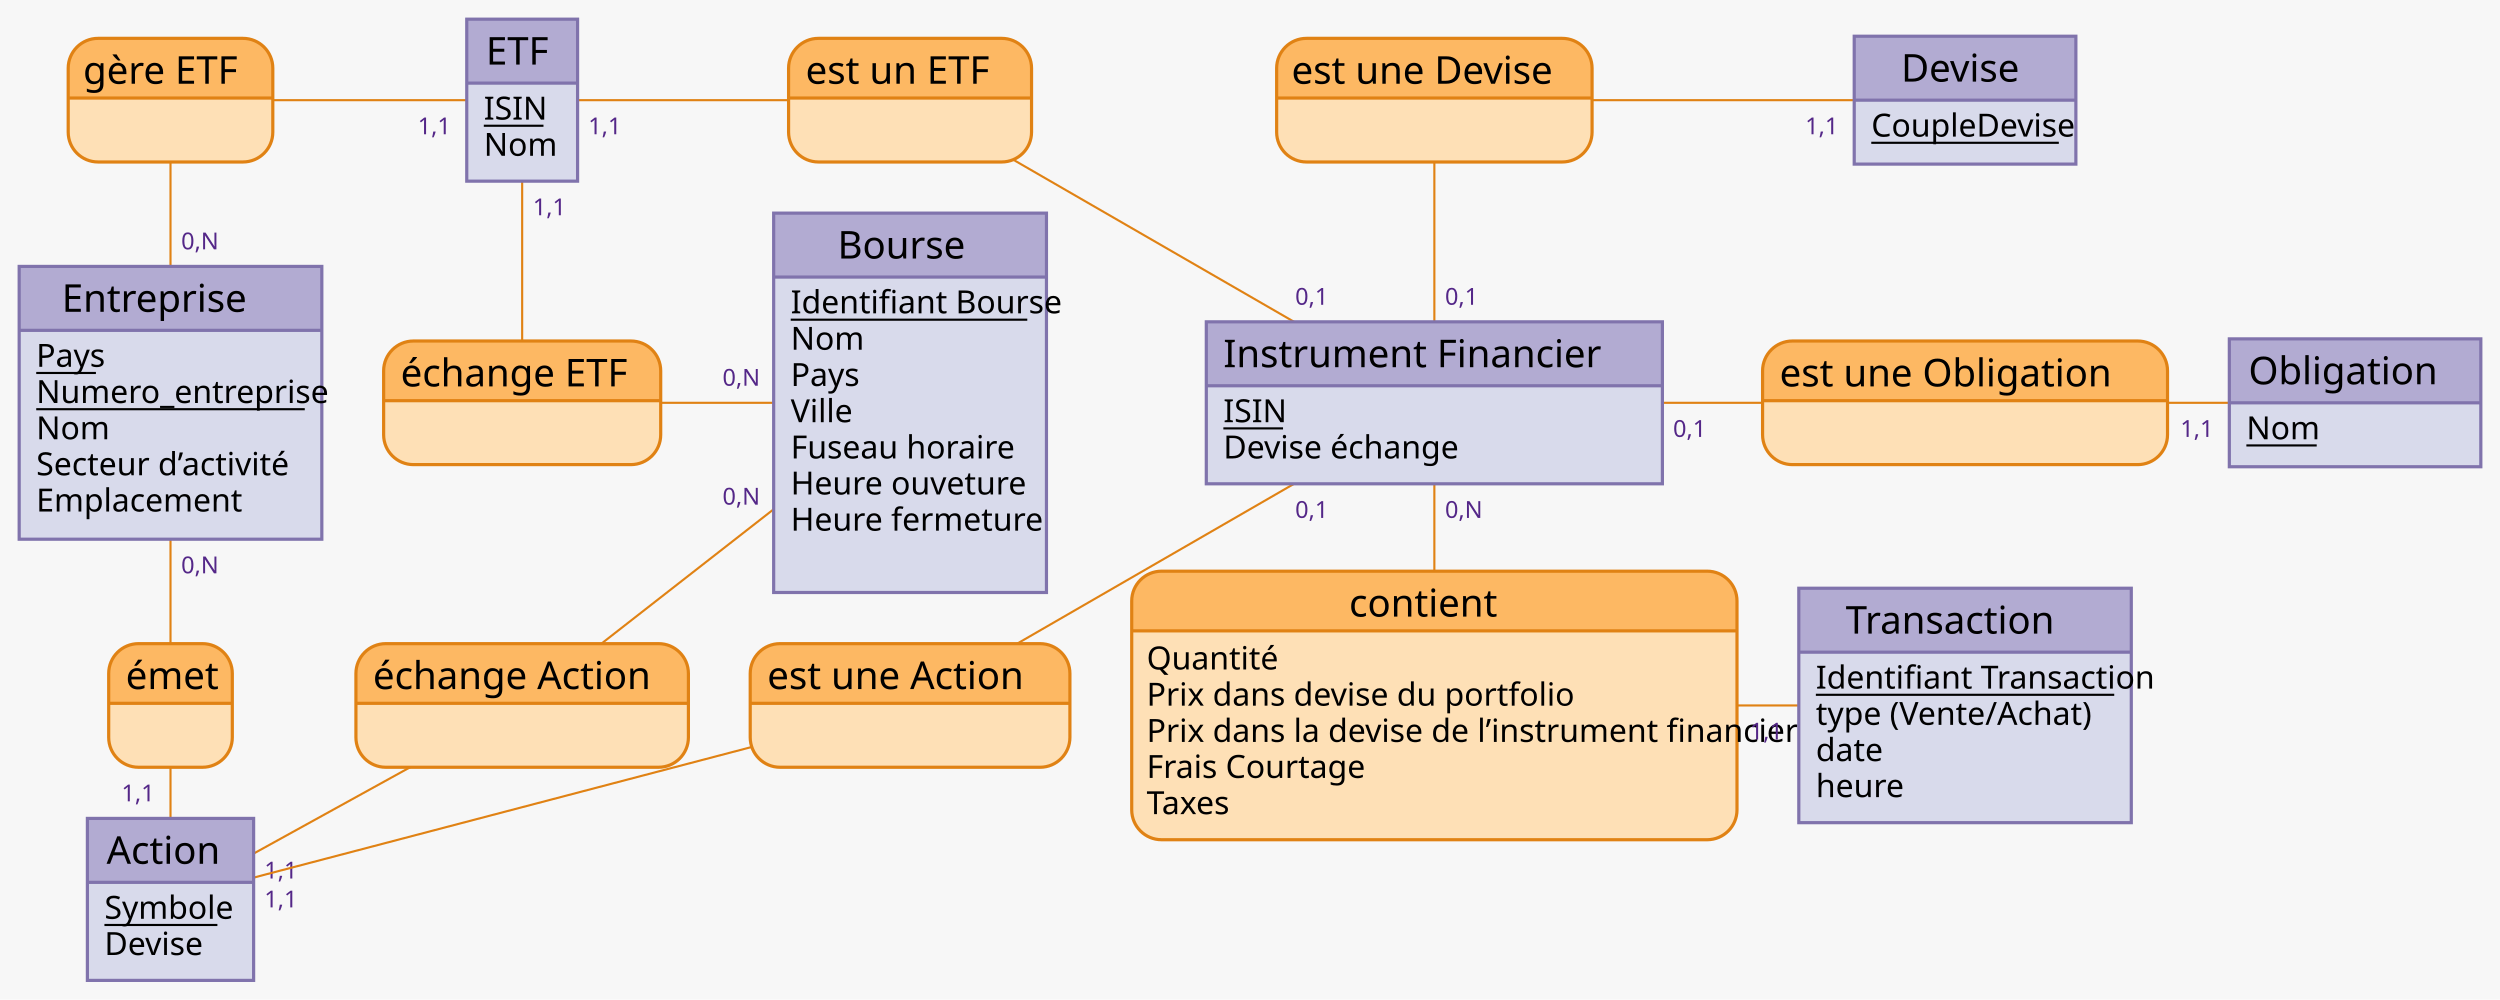
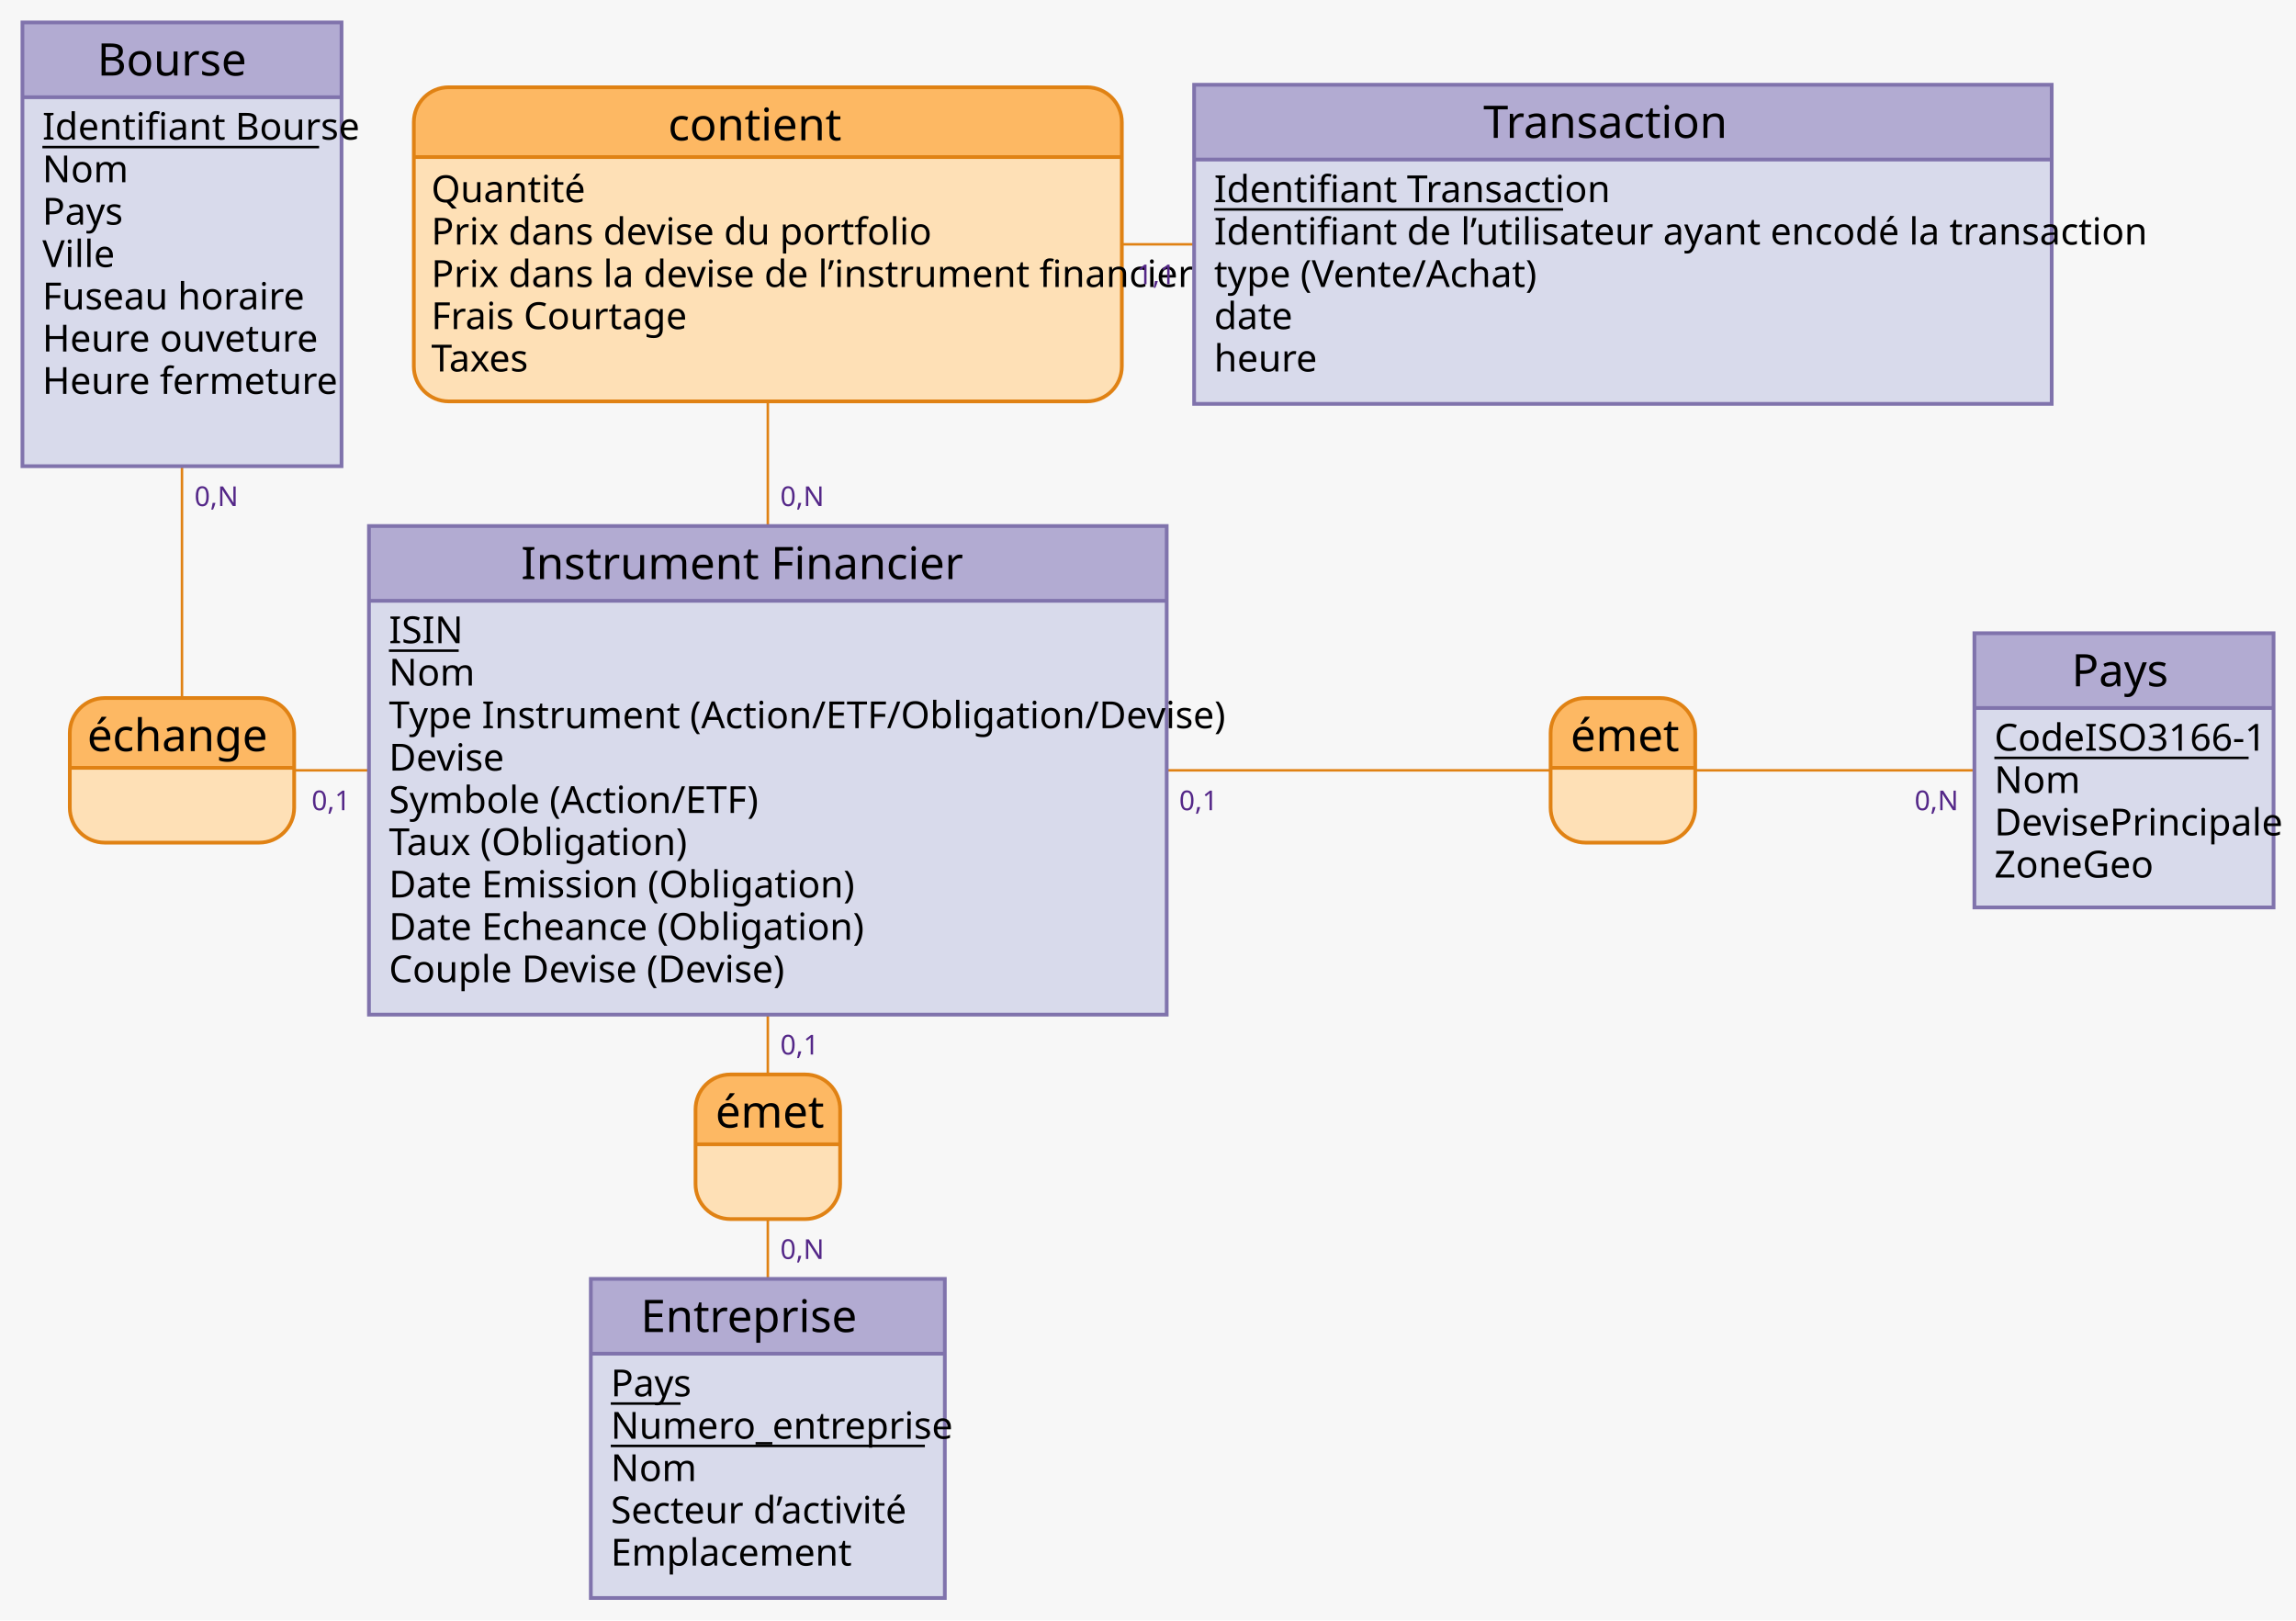
- <svg xmlns="http://www.w3.org/2000/svg" width="1173" height="469" viewBox="0 0 1173 469">
-   <rect x="0" y="0" width="1173" height="469" fill="#f7f7f7" stroke="none" stroke-width="0" />
+ <svg xmlns="http://www.w3.org/2000/svg" width="921" height="650" viewBox="0 0 921 650">
+   <rect x="0" y="0" width="921" height="650" fill="#f7f7f7" stroke="none" stroke-width="0" />
  <g>
-     <line x1="80" y1="189" x2="80" y2="47" stroke="#e08214" stroke-width="1" />
-     <line x1="245" y1="47" x2="80" y2="47" stroke="#e08214" stroke-width="1" />
+     <line x1="651" y1="98" x2="308" y2="98" stroke="#e08214" stroke-width="1" />
+     <line x1="308" y1="309" x2="308" y2="98" stroke="#e08214" stroke-width="1" />
    <g>
-       <path d="M114 18 a14 14 90 0 1 14 14 V46 h-96 V32 a14 14 90 0 1 14 -14" fill="#fdb863" stroke="#fdb863" stroke-width="0" />
-       <path d="M128 46 v16 a14 14 90 0 1 -14 14 H46 a14 14 90 0 1 -14 -14 V46 H96" fill="#fee0b6" stroke="#fee0b6" stroke-width="0" />
-       <rect x="32" y="18" width="96" height="58" fill="none" rx="14" stroke="#e08214" stroke-width="1.5" />
-       <line x1="32" y1="46" x2="128" y2="46" stroke="#e08214" stroke-width="1.5" />
-       <text x="39" y="39.3" fill="#000000" font-family="Copperplate" font-size="18">gère ETF</text>
+       <path d="M436 35 a14 14 90 0 1 14 14 V63 h-284 V49 a14 14 90 0 1 14 -14" fill="#fdb863" stroke="#fdb863" stroke-width="0" />
+       <path d="M450 63 v84 a14 14 90 0 1 -14 14 H180 a14 14 90 0 1 -14 -14 V63 H284" fill="#fee0b6" stroke="#fee0b6" stroke-width="0" />
+       <rect x="166" y="35" width="284" height="126" fill="none" rx="14" stroke="#e08214" stroke-width="1.5" />
+       <line x1="166" y1="63" x2="450" y2="63" stroke="#e08214" stroke-width="1.5" />
+       <text x="268" y="56.3" fill="#000000" font-family="Copperplate" font-size="18">contient</text>
+       <text x="173" y="81.1" fill="#000000" font-family="Gill Sans" font-size="15">Quantité</text>
+       <text x="173" y="98.1" fill="#000000" font-family="Gill Sans" font-size="15">Prix dans devise du portfolio</text>
+       <text x="173" y="115.1" fill="#000000" font-family="Gill Sans" font-size="15">Prix dans la devise de l’instrument financier</text>
+       <text x="173" y="132" fill="#000000" font-family="Gill Sans" font-size="15">Frais Courtage</text>
+       <text x="173" y="149" fill="#000000" font-family="Gill Sans" font-size="15">Taxes</text>
    </g>
-     <text x="85" y="117" fill="#542788" font-family="Futura" font-size="11">0,N</text>
-     <text x="196" y="63" fill="#542788" font-family="Futura" font-size="11">1,1</text>
+     <text x="456" y="114" fill="#542788" font-family="Futura" font-size="11">1,1</text>
+     <text x="313" y="203" fill="#542788" font-family="Futura" font-size="11">0,N</text>
  </g>
  <g>
-     <line x1="673" y1="189" x2="427" y2="47" stroke="#e08214" stroke-width="1" />
-     <line x1="245" y1="47" x2="427" y2="47" stroke="#e08214" stroke-width="1" />
+     <line x1="308" y1="309" x2="73" y2="309" stroke="#e08214" stroke-width="1" />
+     <line x1="73" y1="98" x2="73" y2="309" stroke="#e08214" stroke-width="1" />
    <g>
-       <path d="M470 18 a14 14 90 0 1 14 14 V46 h-114 V32 a14 14 90 0 1 14 -14" fill="#fdb863" stroke="#fdb863" stroke-width="0" />
-       <path d="M484 46 v16 a14 14 90 0 1 -14 14 H384 a14 14 90 0 1 -14 -14 V46 H114" fill="#fee0b6" stroke="#fee0b6" stroke-width="0" />
-       <rect x="370" y="18" width="114" height="58" fill="none" rx="14" stroke="#e08214" stroke-width="1.5" />
-       <line x1="370" y1="46" x2="484" y2="46" stroke="#e08214" stroke-width="1.5" />
-       <text x="378" y="39.3" fill="#000000" font-family="Copperplate" font-size="18">est un ETF</text>
+       <path d="M104 280 a14 14 90 0 1 14 14 V308 h-90 V294 a14 14 90 0 1 14 -14" fill="#fdb863" stroke="#fdb863" stroke-width="0" />
+       <path d="M118 308 v16 a14 14 90 0 1 -14 14 H42 a14 14 90 0 1 -14 -14 V308 H90" fill="#fee0b6" stroke="#fee0b6" stroke-width="0" />
+       <rect x="28" y="280" width="90" height="58" fill="none" rx="14" stroke="#e08214" stroke-width="1.5" />
+       <line x1="28" y1="308" x2="118" y2="308" stroke="#e08214" stroke-width="1.5" />
+       <text x="35" y="301.3" fill="#000000" font-family="Copperplate" font-size="18">échange</text>
    </g>
-     <text x="607.69" y="143" fill="#542788" font-family="Futura" font-size="11">0,1</text>
-     <text x="276" y="63" fill="#542788" font-family="Futura" font-size="11">1,1</text>
+     <text x="125" y="325" fill="#542788" font-family="Futura" font-size="11">0,1</text>
+     <text x="78" y="203" fill="#542788" font-family="Futura" font-size="11">0,N</text>
  </g>
  <g>
-     <line x1="673" y1="189" x2="673" y2="47" stroke="#e08214" stroke-width="1" />
-     <line x1="922" y1="47" x2="673" y2="47" stroke="#e08214" stroke-width="1" />
+     <line x1="852" y1="309" x2="651" y2="309" stroke="#e08214" stroke-width="1" />
+     <line x1="308" y1="309" x2="651" y2="309" stroke="#e08214" stroke-width="1" />
    <g>
-       <path d="M733 18 a14 14 90 0 1 14 14 V46 h-148 V32 a14 14 90 0 1 14 -14" fill="#fdb863" stroke="#fdb863" stroke-width="0" />
-       <path d="M747 46 v16 a14 14 90 0 1 -14 14 H613 a14 14 90 0 1 -14 -14 V46 H148" fill="#fee0b6" stroke="#fee0b6" stroke-width="0" />
-       <rect x="599" y="18" width="148" height="58" fill="none" rx="14" stroke="#e08214" stroke-width="1.5" />
-       <line x1="599" y1="46" x2="747" y2="46" stroke="#e08214" stroke-width="1.5" />
-       <text x="606" y="39.3" fill="#000000" font-family="Copperplate" font-size="18">est une Devise</text>
+       <path d="M666 280 a14 14 90 0 1 14 14 V308 h-58 V294 a14 14 90 0 1 14 -14" fill="#fdb863" stroke="#fdb863" stroke-width="0" />
+       <path d="M680 308 v16 a14 14 90 0 1 -14 14 H636 a14 14 90 0 1 -14 -14 V308 H58" fill="#fee0b6" stroke="#fee0b6" stroke-width="0" />
+       <rect x="622" y="280" width="58" height="58" fill="none" rx="14" stroke="#e08214" stroke-width="1.5" />
+       <line x1="622" y1="308" x2="680" y2="308" stroke="#e08214" stroke-width="1.5" />
+       <text x="630" y="301.3" fill="#000000" font-family="Copperplate" font-size="18">émet</text>
    </g>
-     <text x="678" y="143" fill="#542788" font-family="Futura" font-size="11">0,1</text>
-     <text x="847" y="63" fill="#542788" font-family="Futura" font-size="11">1,1</text>
+     <text x="768" y="325" fill="#542788" font-family="Futura" font-size="11">0,N</text>
+     <text x="473" y="325" fill="#542788" font-family="Futura" font-size="11">0,1</text>
  </g>
  <g>
-     <line x1="427" y1="189" x2="245" y2="189" stroke="#e08214" stroke-width="1" />
-     <line x1="245" y1="47" x2="245" y2="189" stroke="#e08214" stroke-width="1" />
+     <line x1="308" y1="309" x2="308" y2="460" stroke="#e08214" stroke-width="1" />
+     <line x1="308" y1="577" x2="308" y2="460" stroke="#e08214" stroke-width="1" />
    <g>
-       <path d="M296 160 a14 14 90 0 1 14 14 V188 h-130 V174 a14 14 90 0 1 14 -14" fill="#fdb863" stroke="#fdb863" stroke-width="0" />
-       <path d="M310 188 v16 a14 14 90 0 1 -14 14 H194 a14 14 90 0 1 -14 -14 V188 H130" fill="#fee0b6" stroke="#fee0b6" stroke-width="0" />
-       <rect x="180" y="160" width="130" height="58" fill="none" rx="14" stroke="#e08214" stroke-width="1.5" />
-       <line x1="180" y1="188" x2="310" y2="188" stroke="#e08214" stroke-width="1.5" />
-       <text x="188" y="181.3" fill="#000000" font-family="Copperplate" font-size="18">échange ETF</text>
+       <path d="M323 431 a14 14 90 0 1 14 14 V459 h-58 V445 a14 14 90 0 1 14 -14" fill="#fdb863" stroke="#fdb863" stroke-width="0" />
+       <path d="M337 459 v16 a14 14 90 0 1 -14 14 H293 a14 14 90 0 1 -14 -14 V459 H58" fill="#fee0b6" stroke="#fee0b6" stroke-width="0" />
+       <rect x="279" y="431" width="58" height="58" fill="none" rx="14" stroke="#e08214" stroke-width="1.5" />
+       <line x1="279" y1="459" x2="337" y2="459" stroke="#e08214" stroke-width="1.5" />
+       <text x="287" y="452.3" fill="#000000" font-family="Copperplate" font-size="18">émet</text>
    </g>
-     <text x="339" y="181" fill="#542788" font-family="Futura" font-size="11">0,N</text>
-     <text x="250" y="101" fill="#542788" font-family="Futura" font-size="11">1,1</text>
-   </g>
-   <g>
-     <line x1="673" y1="189" x2="922" y2="189" stroke="#e08214" stroke-width="1" />
-     <line x1="1105" y1="189" x2="922" y2="189" stroke="#e08214" stroke-width="1" />
-     <g>
-       <path d="M1003 160 a14 14 90 0 1 14 14 V188 h-190 V174 a14 14 90 0 1 14 -14" fill="#fdb863" stroke="#fdb863" stroke-width="0" />
-       <path d="M1017 188 v16 a14 14 90 0 1 -14 14 H841 a14 14 90 0 1 -14 -14 V188 H190" fill="#fee0b6" stroke="#fee0b6" stroke-width="0" />
-       <rect x="827" y="160" width="190" height="58" fill="none" rx="14" stroke="#e08214" stroke-width="1.5" />
-       <line x1="827" y1="188" x2="1017" y2="188" stroke="#e08214" stroke-width="1.5" />
-       <text x="835" y="181.3" fill="#000000" font-family="Copperplate" font-size="18">est une Obligation</text>
-     </g>
-     <text x="785" y="205" fill="#542788" font-family="Futura" font-size="11">0,1</text>
-     <text x="1023" y="205" fill="#542788" font-family="Futura" font-size="11">1,1</text>
-   </g>
-   <g>
-     <line x1="80" y1="422" x2="80" y2="331" stroke="#e08214" stroke-width="1" />
-     <line x1="80" y1="189" x2="80" y2="331" stroke="#e08214" stroke-width="1" />
-     <g>
-       <path d="M95 302 a14 14 90 0 1 14 14 V330 h-58 V316 a14 14 90 0 1 14 -14" fill="#fdb863" stroke="#fdb863" stroke-width="0" />
-       <path d="M109 330 v16 a14 14 90 0 1 -14 14 H65 a14 14 90 0 1 -14 -14 V330 H58" fill="#fee0b6" stroke="#fee0b6" stroke-width="0" />
-       <rect x="51" y="302" width="58" height="58" fill="none" rx="14" stroke="#e08214" stroke-width="1.5" />
-       <line x1="51" y1="330" x2="109" y2="330" stroke="#e08214" stroke-width="1.5" />
-       <text x="59" y="323.3" fill="#000000" font-family="Copperplate" font-size="18">émet</text>
-     </g>
-     <text x="57" y="376" fill="#542788" font-family="Futura" font-size="11">1,1</text>
-     <text x="85" y="269" fill="#542788" font-family="Futura" font-size="11">0,N</text>
-   </g>
-   <g>
-     <line x1="427" y1="189" x2="245" y2="331" stroke="#e08214" stroke-width="1" />
-     <line x1="80" y1="422" x2="245" y2="331" stroke="#e08214" stroke-width="1" />
-     <g>
-       <path d="M309 302 a14 14 90 0 1 14 14 V330 h-156 V316 a14 14 90 0 1 14 -14" fill="#fdb863" stroke="#fdb863" stroke-width="0" />
-       <path d="M323 330 v16 a14 14 90 0 1 -14 14 H181 a14 14 90 0 1 -14 -14 V330 H156" fill="#fee0b6" stroke="#fee0b6" stroke-width="0" />
-       <rect x="167" y="302" width="156" height="58" fill="none" rx="14" stroke="#e08214" stroke-width="1.5" />
-       <line x1="167" y1="330" x2="323" y2="330" stroke="#e08214" stroke-width="1.5" />
-       <text x="175" y="323.3" fill="#000000" font-family="Copperplate" font-size="18">échange Action</text>
-     </g>
-     <text x="339" y="236.78" fill="#542788" font-family="Futura" font-size="11">0,N</text>
-     <text x="124" y="412.2" fill="#542788" font-family="Futura" font-size="11">1,1</text>
-   </g>
-   <g>
-     <line x1="673" y1="189" x2="427" y2="331" stroke="#e08214" stroke-width="1" />
-     <line x1="80" y1="422" x2="427" y2="331" stroke="#e08214" stroke-width="1" />
-     <g>
-       <path d="M488 302 a14 14 90 0 1 14 14 V330 h-150 V316 a14 14 90 0 1 14 -14" fill="#fdb863" stroke="#fdb863" stroke-width="0" />
-       <path d="M502 330 v16 a14 14 90 0 1 -14 14 H366 a14 14 90 0 1 -14 -14 V330 H150" fill="#fee0b6" stroke="#fee0b6" stroke-width="0" />
-       <rect x="352" y="302" width="150" height="58" fill="none" rx="14" stroke="#e08214" stroke-width="1.5" />
-       <line x1="352" y1="330" x2="502" y2="330" stroke="#e08214" stroke-width="1.5" />
-       <text x="360" y="323.3" fill="#000000" font-family="Copperplate" font-size="18">est une Action</text>
-     </g>
-     <text x="607.69" y="243" fill="#542788" font-family="Futura" font-size="11">0,1</text>
-     <text x="124" y="425.75" fill="#542788" font-family="Futura" font-size="11">1,1</text>
-   </g>
-   <g>
-     <line x1="922" y1="331" x2="673" y2="331" stroke="#e08214" stroke-width="1" />
-     <line x1="673" y1="189" x2="673" y2="331" stroke="#e08214" stroke-width="1" />
-     <g>
-       <path d="M801 268 a14 14 90 0 1 14 14 V296 h-284 V282 a14 14 90 0 1 14 -14" fill="#fdb863" stroke="#fdb863" stroke-width="0" />
-       <path d="M815 296 v84 a14 14 90 0 1 -14 14 H545 a14 14 90 0 1 -14 -14 V296 H284" fill="#fee0b6" stroke="#fee0b6" stroke-width="0" />
-       <rect x="531" y="268" width="284" height="126" fill="none" rx="14" stroke="#e08214" stroke-width="1.5" />
-       <line x1="531" y1="296" x2="815" y2="296" stroke="#e08214" stroke-width="1.5" />
-       <text x="633" y="289.3" fill="#000000" font-family="Copperplate" font-size="18">contient</text>
-       <text x="538" y="314.1" fill="#000000" font-family="Gill Sans" font-size="15">Quantité</text>
-       <text x="538" y="331.1" fill="#000000" font-family="Gill Sans" font-size="15">Prix dans devise du portfolio</text>
-       <text x="538" y="348.1" fill="#000000" font-family="Gill Sans" font-size="15">Prix dans la devise de l’instrument financier</text>
-       <text x="538" y="365" fill="#000000" font-family="Gill Sans" font-size="15">Frais Courtage</text>
-       <text x="538" y="382" fill="#000000" font-family="Gill Sans" font-size="15">Taxes</text>
-     </g>
-     <text x="821" y="347" fill="#542788" font-family="Futura" font-size="11">1,1</text>
-     <text x="678" y="243" fill="#542788" font-family="Futura" font-size="11">0,N</text>
+     <text x="313" y="423" fill="#542788" font-family="Futura" font-size="11">0,1</text>
+     <text x="313" y="505" fill="#542788" font-family="Futura" font-size="11">0,N</text>
  </g>
  <g>
    <g>
-       <rect x="219" y="9" width="52" height="30" fill="#b2abd2" stroke="none" stroke-width="0" opacity="1" />
-       <rect x="219" y="39" width="52" height="46" fill="#d8daeb" stroke="none" stroke-width="0" opacity="1" />
-       <rect x="219" y="9" width="52" height="76" fill="none" stroke="#8073ac" stroke-width="1.5" opacity="1" />
-       <line x1="219" y1="39" x2="271" y2="39" stroke="#8073ac" stroke-width="1.5" />
+       <rect x="9" y="9" width="128" height="30" fill="#b2abd2" stroke="none" stroke-width="0" opacity="1" />
+       <rect x="9" y="39" width="128" height="148" fill="#d8daeb" stroke="none" stroke-width="0" opacity="1" />
+       <rect x="9" y="9" width="128" height="178" fill="none" stroke="#8073ac" stroke-width="1.5" opacity="1" />
+       <line x1="9" y1="39" x2="137" y2="39" stroke="#8073ac" stroke-width="1.5" />
    </g>
-     <text x="228" y="30.3" fill="#000000" font-family="Copperplate" font-size="18">ETF</text>
-     <text x="227" y="56.1" fill="#000000" font-family="Gill Sans" font-size="15">ISIN</text>
-     <line x1="227" y1="59" x2="255" y2="59" stroke="#000000" stroke-width="1" />
-     <text x="227" y="73.1" fill="#000000" font-family="Gill Sans" font-size="15">Nom</text>
+     <text x="39" y="30.3" fill="#000000" font-family="Copperplate" font-size="18">Bourse</text>
+     <text x="17" y="56" fill="#000000" font-family="Gill Sans" font-size="15">Identifiant Bourse</text>
+     <line x1="17" y1="59" x2="128" y2="59" stroke="#000000" stroke-width="1" />
+     <text x="17" y="73.1" fill="#000000" font-family="Gill Sans" font-size="15">Nom</text>
+     <text x="17" y="90.1" fill="#000000" font-family="Gill Sans" font-size="15">Pays</text>
+     <text x="17" y="107.1" fill="#000000" font-family="Gill Sans" font-size="15">Ville</text>
+     <text x="17" y="124.1" fill="#000000" font-family="Gill Sans" font-size="15">Fuseau horaire</text>
+     <text x="17" y="141" fill="#000000" font-family="Gill Sans" font-size="15">Heure ouveture</text>
+     <text x="17" y="158" fill="#000000" font-family="Gill Sans" font-size="15">Heure fermeture</text>
  </g>
  <g>
    <g>
-       <rect x="870" y="17" width="104" height="30" fill="#b2abd2" stroke="none" stroke-width="0" opacity="1" />
-       <rect x="870" y="47" width="104" height="30" fill="#d8daeb" stroke="none" stroke-width="0" opacity="1" />
-       <rect x="870" y="17" width="104" height="60" fill="none" stroke="#8073ac" stroke-width="1.5" opacity="1" />
-       <line x1="870" y1="47" x2="974" y2="47" stroke="#8073ac" stroke-width="1.5" />
+       <rect x="479" y="34" width="344" height="30" fill="#b2abd2" stroke="none" stroke-width="0" opacity="1" />
+       <rect x="479" y="64" width="344" height="98" fill="#d8daeb" stroke="none" stroke-width="0" opacity="1" />
+       <rect x="479" y="34" width="344" height="128" fill="none" stroke="#8073ac" stroke-width="1.5" opacity="1" />
+       <line x1="479" y1="64" x2="823" y2="64" stroke="#8073ac" stroke-width="1.5" />
    </g>
-     <text x="892" y="38.3" fill="#000000" font-family="Copperplate" font-size="18">Devise</text>
-     <text x="878" y="64.1" fill="#000000" font-family="Gill Sans" font-size="15">CoupleDevise</text>
-     <line x1="878" y1="67" x2="966" y2="67" stroke="#000000" stroke-width="1" />
+     <text x="595" y="55.3" fill="#000000" font-family="Copperplate" font-size="18">Transaction</text>
+     <text x="487" y="81.1" fill="#000000" font-family="Gill Sans" font-size="15">Identifiant Transaction</text>
+     <line x1="487" y1="84" x2="627" y2="84" stroke="#000000" stroke-width="1" />
+     <text x="487" y="98.1" fill="#000000" font-family="Gill Sans" font-size="15">Identifiant de l’utilisateur ayant encodé la transaction</text>
+     <text x="487" y="115.1" fill="#000000" font-family="Gill Sans" font-size="15">type (Vente/Achat)</text>
+     <text x="487" y="132" fill="#000000" font-family="Gill Sans" font-size="15">date</text>
+     <text x="487" y="149" fill="#000000" font-family="Gill Sans" font-size="15">heure</text>
  </g>
  <g>
    <g>
-       <rect x="9" y="125" width="142" height="30" fill="#b2abd2" stroke="none" stroke-width="0" opacity="1" />
-       <rect x="9" y="155" width="142" height="98" fill="#d8daeb" stroke="none" stroke-width="0" opacity="1" />
-       <rect x="9" y="125" width="142" height="128" fill="none" stroke="#8073ac" stroke-width="1.5" opacity="1" />
-       <line x1="9" y1="155" x2="151" y2="155" stroke="#8073ac" stroke-width="1.5" />
+       <rect x="148" y="211" width="320" height="30" fill="#b2abd2" stroke="none" stroke-width="0" opacity="1" />
+       <rect x="148" y="241" width="320" height="166" fill="#d8daeb" stroke="none" stroke-width="0" opacity="1" />
+       <rect x="148" y="211" width="320" height="196" fill="none" stroke="#8073ac" stroke-width="1.5" opacity="1" />
+       <line x1="148" y1="241" x2="468" y2="241" stroke="#8073ac" stroke-width="1.5" />
    </g>
-     <text x="29" y="146.3" fill="#000000" font-family="Copperplate" font-size="18">Entreprise</text>
-     <text x="17" y="172.1" fill="#000000" font-family="Gill Sans" font-size="15">Pays</text>
-     <line x1="17" y1="175" x2="45" y2="175" stroke="#000000" stroke-width="1" />
-     <text x="17" y="189.1" fill="#000000" font-family="Gill Sans" font-size="15">Numero_entreprise</text>
-     <line x1="17" y1="192" x2="143" y2="192" stroke="#000000" stroke-width="1" />
-     <text x="17" y="206.1" fill="#000000" font-family="Gill Sans" font-size="15">Nom</text>
-     <text x="17" y="223" fill="#000000" font-family="Gill Sans" font-size="15">Secteur d’activité</text>
-     <text x="17" y="240" fill="#000000" font-family="Gill Sans" font-size="15">Emplacement</text>
+     <text x="209" y="232.3" fill="#000000" font-family="Copperplate" font-size="18">Instrument Financier</text>
+     <text x="156" y="258" fill="#000000" font-family="Gill Sans" font-size="15">ISIN</text>
+     <line x1="156" y1="261" x2="184" y2="261" stroke="#000000" stroke-width="1" />
+     <text x="156" y="275" fill="#000000" font-family="Gill Sans" font-size="15">Nom</text>
+     <text x="156" y="292.1" fill="#000000" font-family="Gill Sans" font-size="15">Type Instrument (Action/ETF/Obligation/Devise)</text>
+     <text x="156" y="309.1" fill="#000000" font-family="Gill Sans" font-size="15">Devise</text>
+     <text x="156" y="326.1" fill="#000000" font-family="Gill Sans" font-size="15">Symbole (Action/ETF)</text>
+     <text x="156" y="343" fill="#000000" font-family="Gill Sans" font-size="15">Taux (Obligation)</text>
+     <text x="156" y="360" fill="#000000" font-family="Gill Sans" font-size="15">Date Emission (Obligation)</text>
+     <text x="156" y="377" fill="#000000" font-family="Gill Sans" font-size="15">Date Echeance (Obligation)</text>
+     <text x="156" y="394" fill="#000000" font-family="Gill Sans" font-size="15">Couple Devise (Devise)</text>
  </g>
  <g>
    <g>
-       <rect x="363" y="100" width="128" height="30" fill="#b2abd2" stroke="none" stroke-width="0" opacity="1" />
-       <rect x="363" y="130" width="128" height="148" fill="#d8daeb" stroke="none" stroke-width="0" opacity="1" />
-       <rect x="363" y="100" width="128" height="178" fill="none" stroke="#8073ac" stroke-width="1.5" opacity="1" />
-       <line x1="363" y1="130" x2="491" y2="130" stroke="#8073ac" stroke-width="1.5" />
+       <rect x="792" y="254" width="120" height="30" fill="#b2abd2" stroke="none" stroke-width="0" opacity="1" />
+       <rect x="792" y="284" width="120" height="80" fill="#d8daeb" stroke="none" stroke-width="0" opacity="1" />
+       <rect x="792" y="254" width="120" height="110" fill="none" stroke="#8073ac" stroke-width="1.5" opacity="1" />
+       <line x1="792" y1="284" x2="912" y2="284" stroke="#8073ac" stroke-width="1.5" />
    </g>
-     <text x="393" y="121.3" fill="#000000" font-family="Copperplate" font-size="18">Bourse</text>
-     <text x="371" y="147" fill="#000000" font-family="Gill Sans" font-size="15">Identifiant Bourse</text>
-     <line x1="371" y1="150" x2="482" y2="150" stroke="#000000" stroke-width="1" />
-     <text x="371" y="164.1" fill="#000000" font-family="Gill Sans" font-size="15">Nom</text>
-     <text x="371" y="181.1" fill="#000000" font-family="Gill Sans" font-size="15">Pays</text>
-     <text x="371" y="198.1" fill="#000000" font-family="Gill Sans" font-size="15">Ville</text>
-     <text x="371" y="215.1" fill="#000000" font-family="Gill Sans" font-size="15">Fuseau horaire</text>
-     <text x="371" y="232" fill="#000000" font-family="Gill Sans" font-size="15">Heure ouveture</text>
-     <text x="371" y="249" fill="#000000" font-family="Gill Sans" font-size="15">Heure fermeture</text>
+     <text x="831" y="275.3" fill="#000000" font-family="Copperplate" font-size="18">Pays</text>
+     <text x="800" y="301.1" fill="#000000" font-family="Gill Sans" font-size="15">CodeISO3166-1</text>
+     <line x1="800" y1="304" x2="902" y2="304" stroke="#000000" stroke-width="1" />
+     <text x="800" y="318.1" fill="#000000" font-family="Gill Sans" font-size="15">Nom</text>
+     <text x="800" y="335.1" fill="#000000" font-family="Gill Sans" font-size="15">DevisePrincipale</text>
+     <text x="800" y="352" fill="#000000" font-family="Gill Sans" font-size="15">ZoneGeo</text>
  </g>
  <g>
    <g>
-       <rect x="566" y="151" width="214" height="30" fill="#b2abd2" stroke="none" stroke-width="0" opacity="1" />
-       <rect x="566" y="181" width="214" height="46" fill="#d8daeb" stroke="none" stroke-width="0" opacity="1" />
-       <rect x="566" y="151" width="214" height="76" fill="none" stroke="#8073ac" stroke-width="1.5" opacity="1" />
-       <line x1="566" y1="181" x2="780" y2="181" stroke="#8073ac" stroke-width="1.5" />
+       <rect x="237" y="513" width="142" height="30" fill="#b2abd2" stroke="none" stroke-width="0" opacity="1" />
+       <rect x="237" y="543" width="142" height="98" fill="#d8daeb" stroke="none" stroke-width="0" opacity="1" />
+       <rect x="237" y="513" width="142" height="128" fill="none" stroke="#8073ac" stroke-width="1.5" opacity="1" />
+       <line x1="237" y1="543" x2="379" y2="543" stroke="#8073ac" stroke-width="1.5" />
    </g>
-     <text x="574" y="172.3" fill="#000000" font-family="Copperplate" font-size="18">Instrument Financier</text>
-     <text x="574" y="198.1" fill="#000000" font-family="Gill Sans" font-size="15">ISIN</text>
-     <line x1="574" y1="201" x2="602" y2="201" stroke="#000000" stroke-width="1" />
-     <text x="574" y="215.1" fill="#000000" font-family="Gill Sans" font-size="15">Devise échange</text>
-   </g>
-   <g>
-     <g>
-       <rect x="1046" y="159" width="118" height="30" fill="#b2abd2" stroke="none" stroke-width="0" opacity="1" />
-       <rect x="1046" y="189" width="118" height="30" fill="#d8daeb" stroke="none" stroke-width="0" opacity="1" />
-       <rect x="1046" y="159" width="118" height="60" fill="none" stroke="#8073ac" stroke-width="1.5" opacity="1" />
-       <line x1="1046" y1="189" x2="1164" y2="189" stroke="#8073ac" stroke-width="1.5" />
-     </g>
-     <text x="1055" y="180.3" fill="#000000" font-family="Copperplate" font-size="18">Obligation</text>
-     <text x="1054" y="206.1" fill="#000000" font-family="Gill Sans" font-size="15">Nom</text>
-     <line x1="1054" y1="209" x2="1087" y2="209" stroke="#000000" stroke-width="1" />
-   </g>
-   <g>
-     <g>
-       <rect x="844" y="276" width="156" height="30" fill="#b2abd2" stroke="none" stroke-width="0" opacity="1" />
-       <rect x="844" y="306" width="156" height="80" fill="#d8daeb" stroke="none" stroke-width="0" opacity="1" />
-       <rect x="844" y="276" width="156" height="110" fill="none" stroke="#8073ac" stroke-width="1.5" opacity="1" />
-       <line x1="844" y1="306" x2="1000" y2="306" stroke="#8073ac" stroke-width="1.5" />
-     </g>
-     <text x="866" y="297.3" fill="#000000" font-family="Copperplate" font-size="18">Transaction</text>
-     <text x="852" y="323.1" fill="#000000" font-family="Gill Sans" font-size="15">Identifiant Transaction</text>
-     <line x1="852" y1="326" x2="992" y2="326" stroke="#000000" stroke-width="1" />
-     <text x="852" y="340.1" fill="#000000" font-family="Gill Sans" font-size="15">type (Vente/Achat)</text>
-     <text x="852" y="357.1" fill="#000000" font-family="Gill Sans" font-size="15">date</text>
-     <text x="852" y="374" fill="#000000" font-family="Gill Sans" font-size="15">heure</text>
-   </g>
-   <g>
-     <g>
-       <rect x="41" y="384" width="78" height="30" fill="#b2abd2" stroke="none" stroke-width="0" opacity="1" />
-       <rect x="41" y="414" width="78" height="46" fill="#d8daeb" stroke="none" stroke-width="0" opacity="1" />
-       <rect x="41" y="384" width="78" height="76" fill="none" stroke="#8073ac" stroke-width="1.5" opacity="1" />
-       <line x1="41" y1="414" x2="119" y2="414" stroke="#8073ac" stroke-width="1.5" />
-     </g>
-     <text x="50" y="405.3" fill="#000000" font-family="Copperplate" font-size="18">Action</text>
-     <text x="49" y="431.1" fill="#000000" font-family="Gill Sans" font-size="15">Symbole</text>
-     <line x1="49" y1="434" x2="102" y2="434" stroke="#000000" stroke-width="1" />
-     <text x="49" y="448.1" fill="#000000" font-family="Gill Sans" font-size="15">Devise</text>
+     <text x="257" y="534.3" fill="#000000" font-family="Copperplate" font-size="18">Entreprise</text>
+     <text x="245" y="560.1" fill="#000000" font-family="Gill Sans" font-size="15">Pays</text>
+     <line x1="245" y1="563" x2="273" y2="563" stroke="#000000" stroke-width="1" />
+     <text x="245" y="577.1" fill="#000000" font-family="Gill Sans" font-size="15">Numero_entreprise</text>
+     <line x1="245" y1="580" x2="371" y2="580" stroke="#000000" stroke-width="1" />
+     <text x="245" y="594.1" fill="#000000" font-family="Gill Sans" font-size="15">Nom</text>
+     <text x="245" y="611" fill="#000000" font-family="Gill Sans" font-size="15">Secteur d’activité</text>
+     <text x="245" y="628" fill="#000000" font-family="Gill Sans" font-size="15">Emplacement</text>
  </g>
</svg>
